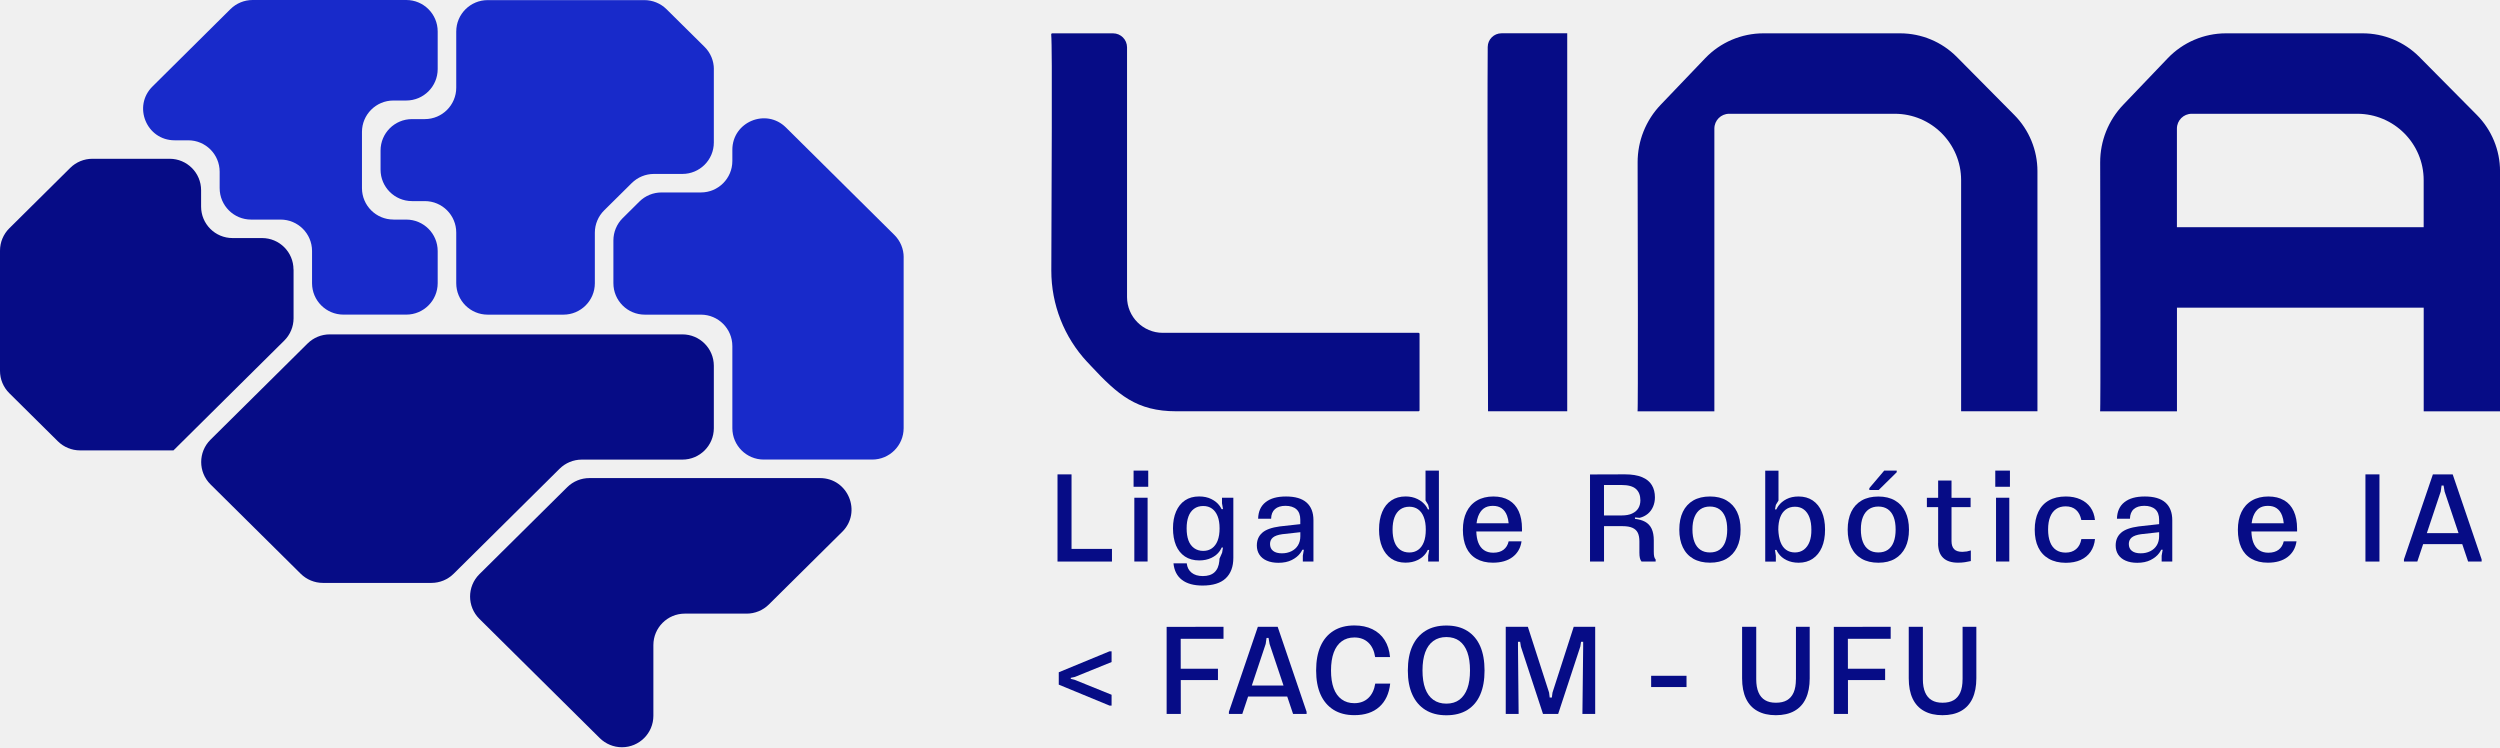
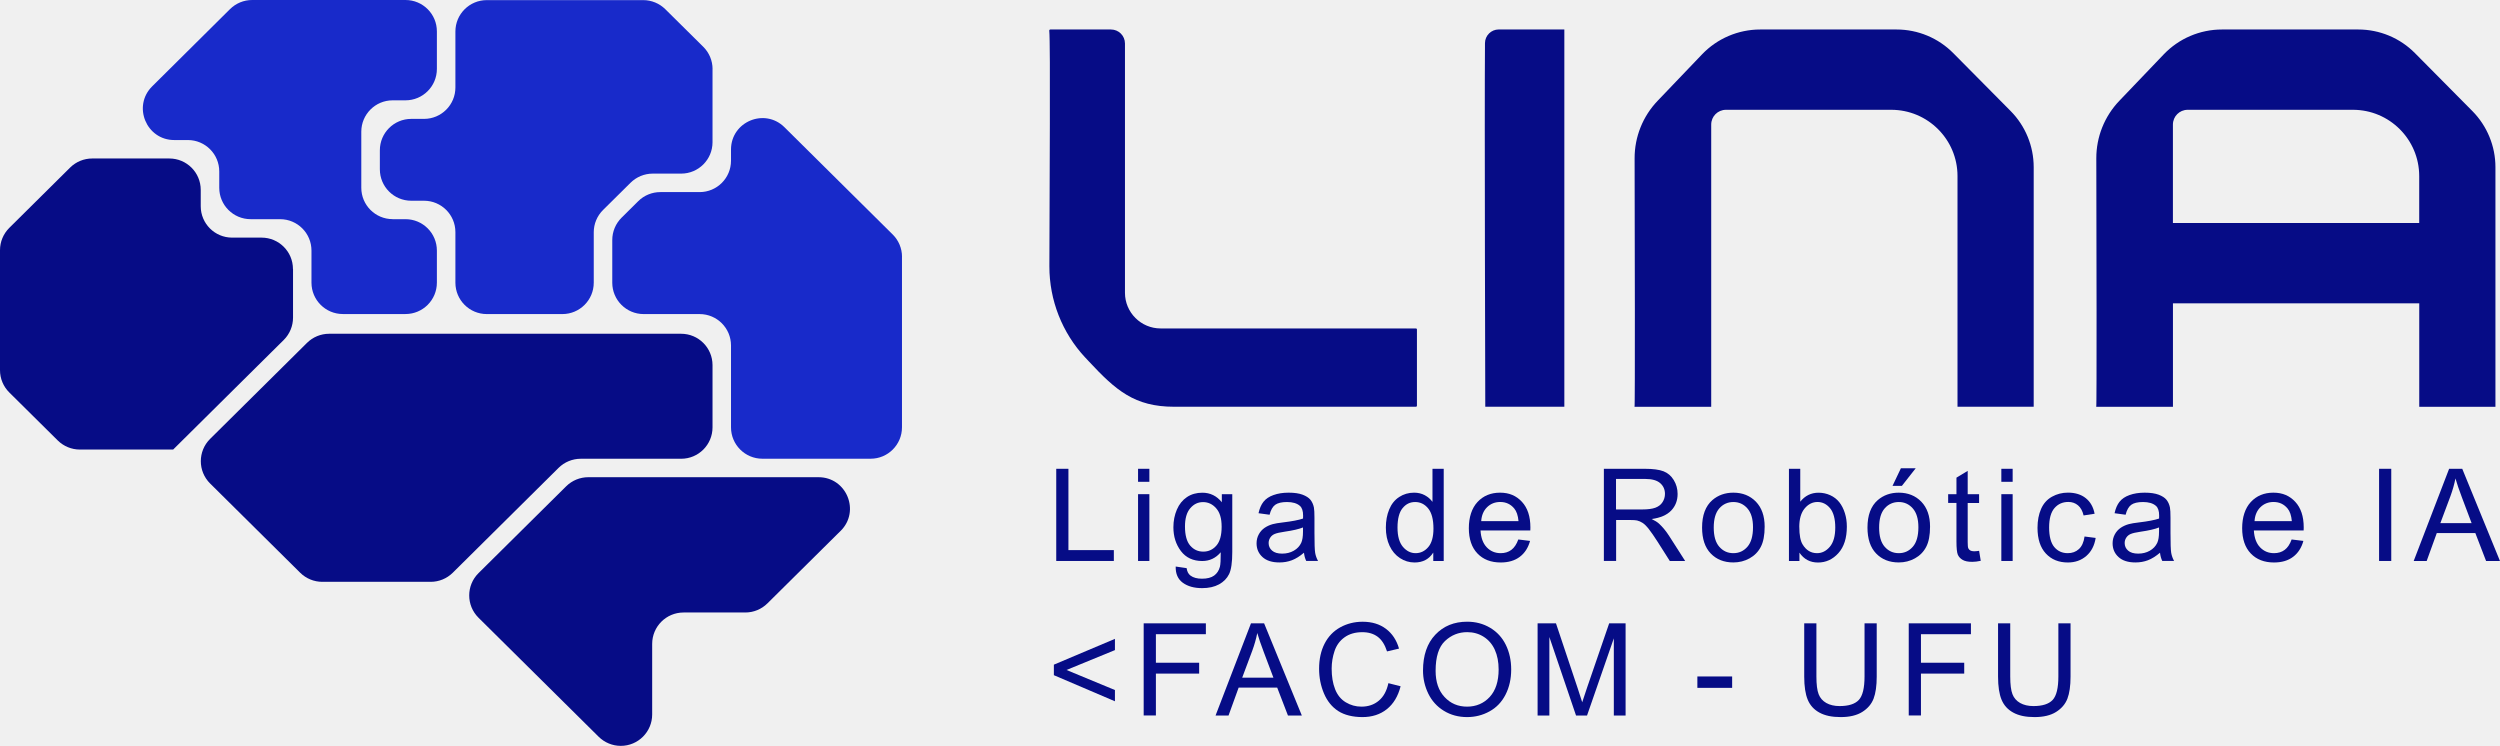
- <svg xmlns="http://www.w3.org/2000/svg" id="Camada_2" data-name="Camada 2" viewBox="0 0 661.6 197.75">
+ <svg xmlns="http://www.w3.org/2000/svg" id="Camada_2" data-name="Camada 2" viewBox="0 0 662.82 197.75">
  <defs>
    <style>
      .cls-1 {
        fill: #182aca;
      }

      .cls-2 {
-         fill: #13110f;
+         fill: #fff;
      }

      .cls-3 {
        fill: #060c86;
      }
    </style>
  </defs>
  <g id="Camada_2-2" data-name="Camada 2">
    <g>
-       <polygon class="cls-3" points="283.57 125.54 279.86 125.54 279.86 148.61 294.27 148.61 294.27 145.26 283.57 145.26 283.57 125.54" />
-       <rect class="cls-3" x="300.19" y="131.72" width="3.51" height="16.88" />
-       <rect class="cls-3" x="299.99" y="124.54" width="3.88" height="4.28" />
-       <path class="cls-3" d="M326.4,131.72h-3.01v1.47l.27,1.54h-.38c-.15-.3-.32-.59-.52-.87-.53-.74-1.27-1.33-2.19-1.79-.92-.46-2-.69-3.23-.69-1.47,0-2.72.35-3.74,1.04-1.03.69-1.81,1.67-2.36,2.94-.55,1.27-.82,2.75-.82,4.45s.27,3.27.8,4.53c.54,1.26,1.32,2.23,2.36,2.93,1.04.69,2.3,1.04,3.79,1.04,1.2,0,2.27-.22,3.21-.67.94-.45,1.67-1.04,2.19-1.79.21-.31.39-.63.54-.95h.34l-.23,1.37-.7,1.6c0,.16-.01.35-.03.57-.13,1.34-.56,2.34-1.29,3.01-.72.67-1.76,1-3.09,1-1.25,0-2.24-.3-2.98-.9-.74-.6-1.16-1.43-1.27-2.47h-3.51c.18,1.89.92,3.35,2.22,4.36,1.3,1.01,3.13,1.52,5.47,1.52,2.74,0,4.79-.64,6.13-1.91,1.35-1.27,2.02-3.08,2.02-5.42v-15.91ZM322.24,143.07c-.35.88-.84,1.55-1.49,2.02-.65.47-1.43.7-2.34.7s-1.74-.25-2.41-.74c-.67-.49-1.17-1.17-1.49-2.04-.32-.87-.48-1.93-.48-3.18s.16-2.27.48-3.14c.32-.87.81-1.55,1.47-2.04.66-.49,1.47-.74,2.42-.74s1.69.23,2.34.69c.65.46,1.14,1.13,1.49,2.01.35.88.52,1.96.52,3.23s-.17,2.35-.52,3.23Z" />
-       <path class="cls-3" d="M345.77,132.99c-1.21-1.07-3.03-1.6-5.43-1.6s-4.12.5-5.4,1.5c-1.28,1-1.94,2.46-1.99,4.38h3.44c.02-1.11.36-1.96,1.02-2.54.66-.58,1.59-.87,2.79-.87s2.21.31,2.89.92c.68.61,1.02,1.53,1.02,2.76v1.17l-5.42.6c-2.16.29-3.72.85-4.66,1.69-.95.84-1.42,1.96-1.42,3.36,0,.91.22,1.72.67,2.41.45.69,1.1,1.23,1.96,1.6.86.38,1.89.57,3.09.57,1.38,0,2.56-.25,3.53-.74.97-.49,1.73-1.1,2.27-1.84.21-.29.38-.58.53-.87h.39l-.27,1.57v1.54h2.81v-10.93c0-2.05-.61-3.61-1.82-4.68ZM344.12,141.92c0,.91-.21,1.71-.62,2.39s-.99,1.2-1.74,1.57c-.75.37-1.59.55-2.52.55-1,0-1.78-.21-2.32-.64-.55-.42-.82-1.04-.82-1.84,0-.71.26-1.28.77-1.71.51-.42,1.34-.71,2.47-.87l4.78-.53v1.07Z" />
-       <path class="cls-3" d="M377.35,146.4c.2-.28.36-.57.5-.87h.37l-.27,1.54v1.54h2.84v-24.07h-3.54v7.92l.7,1.14.27,1.2h-.34c-.15-.32-.33-.62-.54-.92-.55-.75-1.28-1.35-2.21-1.81-.93-.46-1.98-.69-3.16-.69-1.45,0-2.7.35-3.76,1.05s-1.87,1.71-2.42,3.03c-.56,1.32-.84,2.88-.84,4.68s.28,3.39.84,4.68c.56,1.29,1.35,2.3,2.39,3.01,1.04.71,2.29,1.07,3.76,1.07,1.23,0,2.3-.23,3.23-.69s1.66-1.06,2.19-1.82ZM370.53,145.48c-.67-.48-1.17-1.17-1.5-2.07-.33-.9-.5-1.99-.5-3.26s.17-2.35.5-3.24c.33-.89.84-1.58,1.5-2.07.67-.49,1.48-.74,2.44-.74.89,0,1.66.23,2.31.69.65.46,1.15,1.14,1.5,2.04.36.9.54,2.01.54,3.33s-.17,2.42-.52,3.31-.85,1.57-1.5,2.04c-.66.47-1.43.7-2.32.7-.96,0-1.77-.24-2.44-.72Z" />
-       <path class="cls-3" d="M402.63,143.26h-3.38c-.22.96-.67,1.7-1.35,2.22-.68.52-1.59.79-2.72.79-.98,0-1.81-.23-2.47-.69-.67-.46-1.18-1.14-1.52-2.04-.3-.79-.46-1.76-.5-2.89h12.09v-.74c0-1.81-.29-3.34-.87-4.61-.58-1.27-1.43-2.24-2.56-2.91-1.13-.67-2.51-1-4.16-1s-3.12.36-4.33,1.07c-1.22.71-2.14,1.73-2.77,3.04-.64,1.32-.95,2.89-.95,4.71s.3,3.39.89,4.68c.59,1.29,1.49,2.29,2.69,2.98,1.2.69,2.65,1.04,4.35,1.04,2.18,0,3.93-.51,5.25-1.52,1.31-1.01,2.09-2.39,2.34-4.13ZM391.17,136.66c.35-.92.84-1.62,1.47-2.09.64-.47,1.44-.7,2.42-.7s1.72.22,2.34.65c.62.43,1.1,1.08,1.42,1.94.22.58.36,1.26.43,2.02h-8.5c.08-.68.22-1.29.42-1.82Z" />
-       <path class="cls-3" d="M438.16,148.07c-.2-.2-.33-.47-.4-.8-.07-.33-.1-.76-.1-1.27v-2.98c0-1.25-.19-2.28-.57-3.09-.38-.81-.96-1.43-1.75-1.86-.72-.39-1.61-.64-2.66-.76v-.37l1.24.1c.82-.2,1.54-.56,2.16-1.07.61-.51,1.08-1.15,1.4-1.91.32-.76.48-1.57.48-2.44,0-1.25-.27-2.33-.82-3.24-.55-.91-1.41-1.62-2.59-2.11-1.18-.49-2.69-.74-4.51-.74l-9.26.03v23.04h3.71v-9.36h4.85c1.14,0,2.03.15,2.69.45.66.3,1.12.74,1.4,1.32.28.58.42,1.34.42,2.27v2.98c0,.56.04,1.03.13,1.42.09.39.23.7.43.92h3.74v-.53ZM431.96,135.89c-.75.35-1.69.52-2.83.52h-4.65v-8.06h4.65c1.76,0,3.03.35,3.81,1.05.78.7,1.17,1.7,1.17,2.99,0,.78-.17,1.47-.52,2.07-.35.6-.89,1.08-1.64,1.42Z" />
-       <path class="cls-3" d="M456.92,132.44c-1.2-.7-2.66-1.05-4.38-1.05s-3.22.35-4.43,1.05-2.13,1.71-2.76,3.01c-.62,1.3-.94,2.87-.94,4.7s.31,3.39.94,4.7c.62,1.3,1.54,2.31,2.76,3.01s2.69,1.05,4.43,1.05,3.18-.35,4.38-1.05,2.12-1.71,2.76-3.01c.64-1.3.95-2.87.95-4.7s-.32-3.42-.95-4.71c-.63-1.29-1.55-2.29-2.76-2.99ZM456.57,143.44c-.35.9-.86,1.59-1.54,2.06-.68.47-1.52.7-2.52.7s-1.82-.23-2.51-.7c-.69-.47-1.22-1.15-1.57-2.06-.36-.9-.54-2.01-.54-3.33s.18-2.38.54-3.28c.36-.89.88-1.58,1.57-2.06.69-.48,1.53-.72,2.51-.72s1.84.24,2.52.72c.68.48,1.19,1.17,1.54,2.07.35.9.52,2,.52,3.29s-.17,2.39-.52,3.29Z" />
-       <path class="cls-3" d="M479.72,132.44c-1.05-.7-2.3-1.05-3.74-1.05-1.23,0-2.29.23-3.19.69-.9.46-1.62,1.06-2.16,1.81-.21.3-.39.6-.54.92h-.36l.23-1.2.7-1.14v-7.92h-3.51v24.07h2.81v-1.54l-.23-1.54h.39c.14.3.3.59.5.87.52.76,1.24,1.37,2.16,1.82s1.98.69,3.21.69c1.45,0,2.7-.36,3.74-1.07,1.05-.71,1.85-1.72,2.41-3.01.56-1.29.84-2.85.84-4.68s-.28-3.37-.84-4.68c-.56-1.31-1.36-2.32-2.41-3.03ZM478.89,143.34c-.33.9-.84,1.6-1.5,2.11-.67.5-1.46.75-2.37.75s-1.73-.24-2.37-.72c-.65-.48-1.14-1.17-1.47-2.07s-.52-1.99-.57-3.26c0-1.27.17-2.35.5-3.24.33-.89.83-1.58,1.49-2.07.66-.49,1.47-.74,2.42-.74s1.73.25,2.37.75c.65.5,1.14,1.2,1.47,2.09.33.89.5,1.96.5,3.21.02,1.23-.13,2.29-.47,3.19Z" />
-       <polygon class="cls-3" points="494.7 129.18 494.7 129.68 497.17 129.68 501.95 124.97 501.95 124.54 498.64 124.54 494.7 129.18" />
-       <path class="cls-3" d="M504.24,135.44c-.63-1.29-1.55-2.29-2.76-2.99s-2.66-1.05-4.38-1.05-3.22.35-4.43,1.05-2.13,1.71-2.76,3.01c-.62,1.3-.94,2.87-.94,4.7s.31,3.39.94,4.7c.62,1.3,1.54,2.31,2.76,3.01s2.69,1.05,4.43,1.05,3.18-.35,4.38-1.05,2.12-1.71,2.76-3.01c.64-1.3.95-2.87.95-4.7s-.32-3.42-.95-4.71ZM501.14,143.44c-.35.9-.86,1.59-1.54,2.06-.68.47-1.52.7-2.52.7s-1.82-.23-2.51-.7c-.69-.47-1.22-1.15-1.57-2.06-.36-.9-.54-2.01-.54-3.33s.18-2.38.54-3.28c.36-.89.88-1.58,1.57-2.06.69-.48,1.53-.72,2.51-.72s1.84.24,2.52.72c.68.48,1.19,1.17,1.54,2.07.35.9.52,2,.52,3.29s-.17,2.39-.52,3.29Z" />
-       <path class="cls-3" d="M512.89,143.73c0,1.74.45,3.04,1.34,3.89.89.86,2.21,1.29,3.95,1.29.62,0,1.23-.04,1.81-.13s1.1-.19,1.57-.3v-2.81c-.27.09-.62.18-1.07.27-.45.04-.84.08-1.17.1-.98,0-1.71-.23-2.17-.7s-.7-1.18-.7-2.14v-8.99h5.05v-2.47h-5.05v-4.58h-3.54v4.58h-2.98v2.47h2.98v9.53Z" />
-       <rect class="cls-3" x="528.23" y="131.72" width="3.51" height="16.88" />
-       <rect class="cls-3" x="528.03" y="124.54" width="3.88" height="4.28" />
-       <path class="cls-3" d="M544.11,134.72c.69-.48,1.54-.72,2.54-.72,1.14,0,2.06.31,2.76.94.7.62,1.16,1.52,1.39,2.67h3.61c-.13-1.29-.53-2.4-1.19-3.33-.66-.92-1.55-1.64-2.67-2.14-1.13-.5-2.4-.75-3.83-.75-1.78,0-3.29.35-4.51,1.05-1.23.7-2.16,1.71-2.79,3.03-.64,1.32-.95,2.89-.95,4.71s.31,3.39.94,4.68c.62,1.29,1.55,2.3,2.79,3.01,1.24.71,2.74,1.07,4.5,1.07,1.49,0,2.8-.25,3.91-.75,1.11-.5,1.99-1.23,2.64-2.17.65-.95,1.04-2.07,1.17-3.36h-3.61c-.2,1.16-.66,2.05-1.39,2.66-.72.61-1.64.92-2.76.92-1,0-1.85-.23-2.54-.7-.69-.47-1.22-1.15-1.57-2.06-.36-.9-.54-2.02-.54-3.36s.18-2.42.54-3.33c.36-.9.88-1.59,1.57-2.07Z" />
-       <path class="cls-3" d="M573.05,132.99c-1.21-1.07-3.03-1.6-5.43-1.6s-4.12.5-5.4,1.5c-1.28,1-1.94,2.46-1.99,4.38h3.44c.02-1.11.36-1.96,1.02-2.54.66-.58,1.59-.87,2.79-.87s2.21.31,2.89.92c.68.61,1.02,1.53,1.02,2.76v1.17l-5.42.6c-2.16.29-3.72.85-4.66,1.69-.95.84-1.42,1.96-1.42,3.36,0,.91.22,1.72.67,2.41.45.69,1.1,1.23,1.96,1.6.86.38,1.89.57,3.09.57,1.38,0,2.56-.25,3.53-.74.97-.49,1.73-1.1,2.27-1.84.21-.29.38-.58.53-.87h.39l-.27,1.57v1.54h2.81v-10.93c0-2.05-.61-3.61-1.82-4.68ZM571.39,141.92c0,.91-.21,1.71-.62,2.39s-.99,1.2-1.74,1.57c-.75.37-1.59.55-2.52.55-1,0-1.78-.21-2.32-.64-.55-.42-.82-1.04-.82-1.84,0-.71.26-1.28.77-1.71.51-.42,1.34-.71,2.47-.87l4.78-.53v1.07Z" />
-       <path class="cls-3" d="M604.44,132.39c-1.13-.67-2.51-1-4.16-1s-3.12.36-4.33,1.07c-1.22.71-2.14,1.73-2.77,3.04-.64,1.32-.95,2.89-.95,4.71s.3,3.39.89,4.68c.59,1.29,1.49,2.29,2.69,2.98,1.2.69,2.65,1.04,4.35,1.04,2.18,0,3.93-.51,5.25-1.52,1.31-1.01,2.09-2.39,2.34-4.13h-3.38c-.22.96-.67,1.7-1.35,2.22-.68.52-1.59.79-2.72.79-.98,0-1.81-.23-2.47-.69-.67-.46-1.18-1.14-1.52-2.04-.3-.79-.46-1.76-.5-2.89h12.09v-.74c0-1.81-.29-3.34-.87-4.61-.58-1.27-1.43-2.24-2.56-2.91ZM595.87,138.48c.08-.68.22-1.29.42-1.82.35-.92.84-1.62,1.47-2.09.64-.47,1.44-.7,2.42-.7s1.72.22,2.34.65c.62.43,1.1,1.08,1.42,1.94.22.58.36,1.26.43,2.02h-8.5Z" />
-       <rect class="cls-3" x="625.99" y="125.54" width="3.71" height="23.07" />
-       <path class="cls-3" d="M643.84,125.54l-7.66,22.5v.57h3.54l1.54-4.61h10.35l1.55,4.61h3.58v-.57l-7.66-22.5h-5.25ZM642.24,141.09l3.67-11,.23-1.6h.53l.27,1.6,3.69,11h-8.4Z" />
-       <polygon class="cls-3" points="280.19 177.91 280.19 181.18 293.63 186.73 294.17 186.73 294.17 183.86 284.41 179.91 283.37 179.65 283.37 179.38 284.47 179.14 294.17 175.2 294.17 172.36 293.63 172.36 280.19 177.91" />
-       <polygon class="cls-3" points="308.74 188.94 312.49 188.94 312.48 179.98 322.32 179.98 322.32 176.97 312.47 176.97 312.46 169.05 323.79 169.05 323.79 165.87 308.74 165.9 308.74 188.94" />
-       <path class="cls-3" d="M332.88,165.87l-7.66,22.5v.57h3.54l1.54-4.61h10.35l1.55,4.61h3.58v-.57l-7.66-22.5h-5.25ZM331.28,181.42l3.67-11,.23-1.6h.53l.27,1.6,3.69,11h-8.4Z" />
-       <path class="cls-3" d="M362.1,184.74c-.96.9-2.2,1.35-3.71,1.35-1.29,0-2.41-.34-3.34-1.02-.94-.68-1.64-1.66-2.11-2.94s-.7-2.85-.7-4.7.24-3.45.72-4.75c.48-1.29,1.18-2.28,2.11-2.96.92-.68,2.04-1.02,3.36-1.02,1.49,0,2.72.45,3.68,1.35.96.9,1.56,2.18,1.81,3.83h3.94c-.16-1.76-.64-3.26-1.44-4.51-.8-1.25-1.88-2.2-3.24-2.86-1.36-.66-2.94-.99-4.75-.99-2.16,0-4,.47-5.52,1.42-1.52.95-2.66,2.3-3.44,4.06-.78,1.76-1.17,3.9-1.17,6.42s.39,4.62,1.17,6.37c.78,1.75,1.93,3.1,3.44,4.05s3.35,1.42,5.52,1.42c2.76,0,4.96-.73,6.59-2.19,1.63-1.46,2.59-3.52,2.88-6.17h-3.95c-.27,1.65-.88,2.93-1.84,3.83Z" />
-       <path class="cls-3" d="M388.3,166.96c-1.5-.95-3.35-1.42-5.53-1.42s-4.03.47-5.55,1.42c-1.52.95-2.67,2.3-3.46,4.05-.79,1.75-1.19,3.9-1.19,6.44s.4,4.62,1.19,6.37c.79,1.75,1.94,3.1,3.46,4.05,1.52.95,3.37,1.42,5.55,1.42s4.06-.47,5.57-1.42,2.64-2.3,3.39-4.05c.76-1.75,1.14-3.87,1.14-6.37s-.38-4.69-1.15-6.44c-.77-1.75-1.91-3.1-3.41-4.05ZM388.32,182.19c-.47,1.29-1.17,2.28-2.09,2.98-.93.69-2.08,1.04-3.46,1.04s-2.51-.34-3.46-1.02c-.95-.68-1.66-1.67-2.14-2.96-.48-1.29-.72-2.9-.72-4.81s.24-3.49.72-4.8c.48-1.3,1.19-2.3,2.14-2.99.95-.69,2.1-1.04,3.46-1.04s2.54.35,3.46,1.04c.92.69,1.62,1.69,2.09,2.99.47,1.3.7,2.9.7,4.8s-.23,3.49-.7,4.78Z" />
-       <polygon class="cls-3" points="410.85 183.29 410.68 184.59 410.11 184.59 409.95 183.29 404.33 165.87 398.48 165.87 398.48 188.94 401.89 188.94 401.72 171.22 401.72 169.85 402.29 169.85 402.49 171.12 408.34 188.94 412.35 188.94 418.21 171.12 418.41 169.85 418.97 169.85 418.97 171.22 418.77 188.94 422.15 188.94 422.15 165.87 416.47 165.87 410.85 183.29" />
-       <rect class="cls-3" x="436.96" y="178.84" width="9.36" height="2.98" />
-       <path class="cls-3" d="M475.27,179.78c0,1.4-.2,2.56-.6,3.48-.4.91-.99,1.59-1.76,2.04-.77.45-1.74.67-2.93.67s-2.09-.22-2.86-.67c-.77-.45-1.35-1.13-1.75-2.06-.4-.92-.6-2.08-.6-3.46v-13.91h-3.74v13.64c0,2.12.34,3.9,1.02,5.35.68,1.45,1.69,2.55,3.03,3.29,1.34.75,2.96,1.12,4.88,1.12s3.58-.37,4.91-1.12c1.34-.75,2.35-1.85,3.03-3.31.68-1.46,1.02-3.24,1.02-5.33v-13.64h-3.64v13.91Z" />
-       <polygon class="cls-3" points="485.3 188.94 489.05 188.94 489.04 179.98 498.88 179.98 498.88 176.97 489.03 176.97 489.02 169.05 500.35 169.05 500.35 165.87 485.3 165.9 485.3 188.94" />
-       <path class="cls-3" d="M519.37,179.78c0,1.4-.2,2.56-.6,3.48-.4.91-.99,1.59-1.76,2.04-.77.45-1.74.67-2.93.67s-2.09-.22-2.86-.67c-.77-.45-1.35-1.13-1.75-2.06-.4-.92-.6-2.08-.6-3.46v-13.91h-3.74v13.64c0,2.12.34,3.9,1.02,5.35.68,1.45,1.69,2.55,3.03,3.29,1.34.75,2.96,1.12,4.88,1.12s3.58-.37,4.91-1.12c1.34-.75,2.35-1.85,3.03-3.31.68-1.46,1.02-3.24,1.02-5.33v-13.64h-3.64v13.91Z" />
-       <path class="cls-3" d="M287.72,95.78l.97,1.04c7.15,7.67,12.12,12.02,22.6,12.02h64.1c.15,0,.28-.12.28-.28v-20.2c0-.15-.12-.28-.28-.28h-67.67c-5.22,0-9.46-4.24-9.46-9.46V12.53c0-2.05-1.66-3.71-3.71-3.71h-16.08c-.16,0-.29.14-.28.3.35,3.71.06,41.15.03,62.49-.01,8.97,3.38,17.62,9.5,24.18Z" />
-       <path class="cls-3" d="M414.75,108.84V8.81h-17.39c-2,0-3.63,1.61-3.65,3.61-.15,17.92.08,96.42.08,96.42h20.96Z" />
-       <path class="cls-3" d="M453.69,108.84V34.02c0-2.16,1.75-3.91,3.91-3.91h43.82c9.7,0,17.57,7.87,17.57,17.57v61.16h20.2v-63.53c0-5.57-2.2-10.92-6.12-14.88l-15.21-15.35c-3.97-4.01-9.38-6.26-15.02-6.26h-36.15c-5.83,0-11.41,2.38-15.44,6.6l-11.76,12.3c-3.94,4.11-6.13,9.59-6.11,15.28.05,19.83.14,66.02-.02,65.85h20.34Z" />
-       <path class="cls-3" d="M655.48,30.43l-15.21-15.35c-3.97-4.01-9.38-6.26-15.02-6.26h-36.15c-5.83,0-11.41,2.38-15.44,6.6l-11.76,12.3c-3.94,4.11-6.13,9.59-6.11,15.28.05,19.83.14,66.02-.02,65.85h20.34v-27.42h65.3v27.42h20.2v-63.53c0-5.57-2.2-10.92-6.12-14.88ZM641.4,60.13h-65.3v-26.11c0-2.16,1.75-3.91,3.91-3.91h43.82c9.7,0,17.57,7.87,17.57,17.57v12.45Z" />
+       <path class="cls-3" d="M287.72,94.78l.97,1.04c7.15,7.67,12.12,12.02,22.6,12.02h64.1c.15,0,.28-.12.28-.28v-20.2c0-.15-.12-.28-.28-.28h-67.67c-5.22,0-9.46-4.24-9.46-9.46V11.53c0-2.05-1.66-3.71-3.71-3.71h-16.08c-.16,0-.29.14-.28.3.35,3.71.06,41.15.03,62.49-.01,8.97,3.38,17.62,9.5,24.18Z" />
+       <path class="cls-3" d="M414.75,107.84V7.81h-17.39c-2,0-3.63,1.61-3.65,3.61-.15,17.92.08,96.42.08,96.42h20.96Z" />
+       <path class="cls-3" d="M453.69,107.84V33.02c0-2.16,1.75-3.91,3.91-3.91h43.82c9.7,0,17.57,7.87,17.57,17.57v61.16h20.2v-63.53c0-5.57-2.2-10.92-6.12-14.88l-15.21-15.35c-3.97-4.01-9.38-6.26-15.02-6.26h-36.15c-5.83,0-11.41,2.38-15.44,6.6l-11.76,12.3c-3.94,4.11-6.13,9.59-6.11,15.28.05,19.83.14,66.02-.02,65.85h20.34Z" />
+       <path class="cls-3" d="M655.48,29.43l-15.21-15.35c-3.97-4.01-9.38-6.26-15.02-6.26h-36.15c-5.83,0-11.41,2.38-15.44,6.6l-11.76,12.3c-3.94,4.11-6.13,9.59-6.11,15.28.05,19.83.14,66.02-.02,65.85h20.34v-27.42h65.3v27.42h20.2v-63.53c0-5.57-2.2-10.92-6.12-14.88ZM641.4,59.13h-65.3v-26.11c0-2.16,1.75-3.91,3.91-3.91h43.82c9.7,0,17.57,7.87,17.57,17.57v12.45Z" />
    </g>
    <g>
      <path class="cls-1" d="M104.11,58.11h3.4c4.6,0,8.32,3.73,8.32,8.32v8.51c0,4.6-3.73,8.32-8.32,8.32h-16.61c-4.6,0-8.32-3.73-8.32-8.32v-8.51c0-4.6-3.73-8.32-8.32-8.32h-7.81c-4.6,0-8.32-3.73-8.32-8.32v-4.34c0-4.6-3.73-8.32-8.32-8.32h-3.6c-7.43,0-11.14-9.01-5.86-14.24L60.99,2.41c1.56-1.54,3.66-2.41,5.86-2.41h40.66c4.6,0,8.32,3.73,8.32,8.32v9.96c0,4.6-3.73,8.32-8.32,8.32h-3.4c-4.6,0-8.32,3.73-8.32,8.32v14.86c0,4.6,3.73,8.32,8.32,8.32Z" />
      <path class="cls-1" d="M239.14,68.06v45.24c0,4.6-3.73,8.32-8.32,8.32h-28.69c-4.6,0-8.32-3.73-8.32-8.32v-21.71c0-4.6-3.73-8.32-8.32-8.32h-14.84c-4.6,0-8.32-3.73-8.32-8.32v-11.32c0-2.22.89-4.35,2.46-5.91l4.42-4.38c1.56-1.55,3.67-2.41,5.86-2.41h10.42c4.6,0,8.32-3.73,8.32-8.32v-2.96c0-7.4,8.93-11.12,14.18-5.91l28.69,28.43c1.58,1.56,2.47,3.69,2.47,5.91Z" />
      <path class="cls-3" d="M222.86,140.76l-19.4,19.22c-1.56,1.54-3.66,2.41-5.86,2.41h-16.37c-4.6,0-8.32,3.73-8.32,8.32v18.72c0,4.6-3.73,8.32-8.32,8.32h0c-2.19,0-4.3-.87-5.86-2.41l-31.86-31.56c-3.29-3.26-3.29-8.57,0-11.83l23.24-23.02c1.56-1.54,3.66-2.41,5.86-2.41h61.04c7.44,0,11.14,9.01,5.86,14.24Z" />
      <g>
        <path class="cls-3" d="M77.69,71.32v12.9c0,2.22-.89,4.35-2.46,5.91l-28.97,28.71-.35.35h-24.74c-2.19,0-4.3-.87-5.86-2.41l-12.84-12.72c-1.58-1.56-2.47-3.69-2.47-5.91v-31.82c0-2.22.89-4.35,2.46-5.91l16.13-15.99c1.56-1.55,3.67-2.41,5.86-2.41h20.45c4.6,0,8.32,3.73,8.32,8.32v4.34c0,4.6,3.73,8.32,8.32,8.32h7.81c4.6,0,8.32,3.73,8.32,8.32Z" />
        <g>
          <path class="cls-3" d="M188.91,96.82v16.49c0,4.6-3.73,8.32-8.32,8.32h-26.63c-2.19,0-4.3.87-5.86,2.41l-28.06,27.81c-1.56,1.54-3.66,2.41-5.86,2.41h-28.73c-2.19,0-4.3-.87-5.86-2.41l-23.88-23.66c-3.29-3.26-3.29-8.57,0-11.83l25.69-25.46c1.56-1.54,3.66-2.41,5.86-2.41h93.33c4.6,0,8.32,3.73,8.32,8.32Z" />
          <line class="cls-2" x1="53.23" y1="118.82" x2="52.85" y2="119.19" />
          <path class="cls-1" d="M188.91,18.29v19.42c0,4.6-3.73,8.32-8.32,8.32h-7.54c-2.19,0-4.3.87-5.86,2.41l-7.3,7.23c-1.58,1.56-2.47,3.69-2.47,5.91v13.37c0,4.6-3.73,8.32-8.32,8.32h-20.04c-4.6,0-8.32-3.73-8.32-8.32v-13.41c0-4.6-3.73-8.32-8.32-8.32h-3.39c-4.6,0-8.32-3.73-8.32-8.32v-5.06c0-4.6,3.73-8.32,8.32-8.32h3.39c4.6,0,8.32-3.73,8.32-8.32v-14.85c0-4.6,3.73-8.32,8.32-8.32h41.47c2.19,0,4.3.87,5.86,2.41l10.06,9.96c1.58,1.56,2.47,3.69,2.47,5.91Z" />
        </g>
      </g>
    </g>
+     <g>
+       <path class="cls-3" d="M280.04,148.73v-24.44h3.23v21.56h12.04v2.88h-15.27Z" />
+       <path class="cls-3" d="M301.73,127.74v-3.45h3v3.45h-3ZM301.73,148.73v-17.71h3v17.71h-3Z" />
+       <path class="cls-3" d="M311.69,150.2l2.92.43c.12.9.46,1.56,1.02,1.97.74.56,1.76.83,3.05.83,1.39,0,2.46-.28,3.22-.83.76-.56,1.27-1.33,1.53-2.33.16-.61.23-1.89.22-3.85-1.31,1.55-2.95,2.32-4.9,2.32-2.43,0-4.32-.88-5.65-2.63-1.33-1.76-2-3.86-2-6.32,0-1.69.31-3.25.92-4.68.61-1.43,1.5-2.53,2.66-3.31,1.16-.78,2.53-1.17,4.09-1.17,2.09,0,3.81.84,5.17,2.53v-2.13h2.77v15.31c0,2.76-.28,4.71-.84,5.86-.56,1.15-1.45,2.06-2.67,2.73s-2.72,1-4.49,1c-2.11,0-3.82-.48-5.12-1.43-1.3-.95-1.93-2.38-1.88-4.29ZM314.17,139.56c0,2.32.46,4.02,1.38,5.09.92,1.07,2.08,1.6,3.47,1.6s2.53-.53,3.47-1.59c.93-1.06,1.4-2.73,1.4-4.99s-.48-3.8-1.44-4.9c-.96-1.1-2.12-1.65-3.48-1.65s-2.47.54-3.4,1.63-1.4,2.69-1.4,4.83Z" />
+       <path class="cls-3" d="M345.72,146.54c-1.11.94-2.18,1.61-3.21,2-1.03.39-2.13.58-3.31.58-1.95,0-3.44-.48-4.48-1.43-1.04-.95-1.57-2.16-1.57-3.64,0-.87.2-1.66.59-2.38.39-.72.91-1.29,1.55-1.73.64-.43,1.36-.76,2.16-.98.59-.16,1.48-.31,2.67-.45,2.42-.29,4.21-.63,5.35-1.03.01-.41.02-.67.02-.78,0-1.22-.28-2.08-.85-2.58-.77-.68-1.91-1.02-3.42-1.02-1.41,0-2.45.25-3.13.74-.67.49-1.17,1.37-1.49,2.63l-2.93-.4c.27-1.26.71-2.27,1.32-3.04.61-.77,1.49-1.37,2.65-1.78,1.16-.42,2.5-.63,4.02-.63s2.74.18,3.68.53c.94.36,1.64.8,2.08,1.34.44.54.76,1.22.93,2.04.1.51.15,1.43.15,2.77v4c0,2.79.06,4.55.19,5.29.13.74.38,1.45.76,2.13h-3.13c-.31-.62-.51-1.35-.6-2.18ZM345.47,139.84c-1.09.44-2.72.82-4.9,1.13-1.23.18-2.11.38-2.62.6-.51.22-.91.55-1.18.98-.28.43-.42.9-.42,1.43,0,.8.3,1.47.91,2s1.49.8,2.66.8,2.18-.25,3.08-.76c.9-.51,1.56-1.2,1.98-2.08.32-.68.48-1.68.48-3v-1.1Z" />
+       <path class="cls-3" d="M380,148.73v-2.23c-1.12,1.76-2.77,2.63-4.95,2.63-1.41,0-2.71-.39-3.89-1.17-1.18-.78-2.1-1.86-2.75-3.26-.65-1.39-.98-3-.98-4.81s.29-3.37.88-4.81c.59-1.44,1.47-2.54,2.65-3.31,1.18-.77,2.5-1.15,3.95-1.15,1.07,0,2.02.23,2.85.68.83.45,1.51,1.04,2.03,1.76v-8.77h2.98v24.44h-2.78ZM370.52,139.89c0,2.27.48,3.96,1.43,5.09.96,1.12,2.08,1.68,3.38,1.68s2.43-.54,3.34-1.61c.92-1.07,1.38-2.71,1.38-4.91,0-2.42-.47-4.2-1.4-5.34s-2.08-1.7-3.45-1.7-2.45.54-3.34,1.63c-.89,1.09-1.34,2.81-1.34,5.15Z" />
+       <path class="cls-3" d="M402.56,143.03l3.1.38c-.49,1.81-1.4,3.22-2.72,4.22-1.32,1-3.01,1.5-5.07,1.5-2.59,0-4.64-.8-6.16-2.39-1.52-1.59-2.28-3.83-2.28-6.71s.77-5.29,2.3-6.94c1.53-1.64,3.52-2.47,5.97-2.47s4.3.81,5.8,2.42c1.5,1.61,2.25,3.88,2.25,6.8,0,.18,0,.44-.02.8h-13.2c.11,1.95.66,3.43,1.65,4.47.99,1.03,2.22,1.55,3.7,1.55,1.1,0,2.04-.29,2.82-.87.78-.58,1.39-1.5,1.85-2.77ZM392.71,138.17h9.89c-.13-1.49-.51-2.61-1.13-3.35-.96-1.16-2.2-1.73-3.72-1.73-1.38,0-2.54.46-3.48,1.38-.94.92-1.46,2.16-1.56,3.7Z" />
+       <path class="cls-3" d="M425.23,148.73v-24.44h10.84c2.18,0,3.83.22,4.97.66,1.13.44,2.04,1.21,2.72,2.33.68,1.11,1.02,2.34,1.02,3.68,0,1.73-.56,3.2-1.68,4.38-1.12,1.19-2.86,1.95-5.2,2.27.86.41,1.51.82,1.95,1.22.94.87,1.84,1.95,2.68,3.25l4.25,6.65h-4.07l-3.23-5.09c-.94-1.47-1.72-2.59-2.33-3.37-.61-.78-1.16-1.32-1.64-1.63-.48-.31-.98-.53-1.48-.65-.37-.08-.97-.12-1.8-.12h-3.75v10.85h-3.23ZM428.46,135.07h6.95c1.48,0,2.63-.15,3.47-.46.83-.31,1.47-.79,1.9-1.47.43-.67.65-1.4.65-2.19,0-1.16-.42-2.11-1.26-2.85-.84-.74-2.16-1.12-3.98-1.12h-7.74v8.09Z" />
+       <path class="cls-3" d="M451.27,139.88c0-3.28.91-5.71,2.73-7.29,1.52-1.31,3.38-1.97,5.57-1.97,2.43,0,4.42.8,5.97,2.39,1.54,1.6,2.32,3.8,2.32,6.61,0,2.28-.34,4.07-1.03,5.38-.68,1.31-1.68,2.32-2.98,3.04-1.31.72-2.73,1.08-4.28,1.08-2.48,0-4.48-.79-6.01-2.38-1.53-1.59-2.29-3.88-2.29-6.87ZM454.36,139.88c0,2.27.49,3.97,1.48,5.09.99,1.13,2.23,1.69,3.73,1.69s2.73-.57,3.72-1.7c.99-1.13,1.48-2.86,1.48-5.19,0-2.19-.5-3.85-1.49-4.98-.99-1.13-2.23-1.69-3.71-1.69s-2.75.56-3.73,1.68c-.99,1.12-1.48,2.82-1.48,5.09Z" />
+       <path class="cls-3" d="M477.08,148.73h-2.78v-24.44h3v8.72c1.27-1.59,2.88-2.38,4.85-2.38,1.09,0,2.12.22,3.09.66.97.44,1.77,1.06,2.4,1.85.63.79,1.12,1.75,1.48,2.88.36,1.12.53,2.32.53,3.6,0,3.03-.75,5.38-2.25,7.04-1.5,1.66-3.3,2.48-5.4,2.48s-3.73-.87-4.92-2.62v2.22ZM477.05,139.74c0,2.12.29,3.66.87,4.6.94,1.55,2.22,2.32,3.83,2.32,1.31,0,2.44-.57,3.4-1.71.96-1.14,1.43-2.84,1.43-5.09s-.46-4.02-1.38-5.12c-.92-1.1-2.03-1.65-3.33-1.65s-2.45.57-3.4,1.71c-.96,1.14-1.43,2.79-1.43,4.94Z" />
+       <path class="cls-3" d="M495.12,139.88c0-3.28.91-5.71,2.73-7.29,1.52-1.31,3.38-1.97,5.57-1.97,2.43,0,4.42.8,5.97,2.39,1.54,1.6,2.32,3.8,2.32,6.61,0,2.28-.34,4.07-1.03,5.38-.68,1.31-1.68,2.32-2.98,3.04-1.31.72-2.73,1.08-4.28,1.08-2.48,0-4.48-.79-6.01-2.38-1.53-1.59-2.29-3.88-2.29-6.87ZM498.21,139.88c0,2.27.49,3.97,1.48,5.09.99,1.13,2.23,1.69,3.73,1.69s2.73-.57,3.72-1.7c.99-1.13,1.48-2.86,1.48-5.19,0-2.19-.5-3.85-1.49-4.98-.99-1.13-2.23-1.69-3.71-1.69s-2.75.56-3.73,1.68c-.99,1.12-1.48,2.82-1.48,5.09ZM501.76,128.82l2.22-4.67h3.93l-3.67,4.67h-2.48Z" />
+       <path class="cls-3" d="M524.72,146.04l.43,2.65c-.84.18-1.6.27-2.27.27-1.09,0-1.93-.17-2.53-.52s-1.02-.8-1.27-1.36c-.24-.56-.37-1.74-.37-3.54v-10.19h-2.2v-2.33h2.2v-4.38l2.98-1.8v6.19h3.02v2.33h-3.02v10.35c0,.86.05,1.41.16,1.65.11.24.28.44.52.58.24.14.58.22,1.03.22.33,0,.77-.04,1.32-.12Z" />
+       <path class="cls-3" d="M530.61,127.74v-3.45h3v3.45h-3ZM530.61,148.73v-17.71h3v17.71h-3Z" />
+       <path class="cls-3" d="M552.67,142.24l2.95.38c-.32,2.03-1.15,3.63-2.48,4.78-1.33,1.15-2.96,1.73-4.89,1.73-2.42,0-4.37-.79-5.84-2.38-1.47-1.58-2.21-3.85-2.21-6.81,0-1.91.32-3.58.95-5.02.63-1.43,1.6-2.51,2.89-3.23,1.29-.72,2.7-1.08,4.23-1.08,1.92,0,3.5.49,4.72,1.46,1.22.97,2.01,2.35,2.35,4.14l-2.92.45c-.28-1.19-.77-2.08-1.48-2.68-.71-.6-1.56-.9-2.56-.9-1.51,0-2.74.54-3.68,1.63-.94,1.08-1.42,2.8-1.42,5.14s.46,4.11,1.37,5.19c.91,1.08,2.1,1.62,3.57,1.62,1.18,0,2.16-.36,2.95-1.08.79-.72,1.29-1.83,1.5-3.33Z" />
+       <path class="cls-3" d="M572.68,146.54c-1.11.94-2.18,1.61-3.21,2-1.03.39-2.13.58-3.31.58-1.95,0-3.44-.48-4.48-1.43-1.04-.95-1.57-2.16-1.57-3.64,0-.87.2-1.66.59-2.38.39-.72.91-1.29,1.55-1.73.64-.43,1.36-.76,2.16-.98.59-.16,1.48-.31,2.67-.45,2.42-.29,4.21-.63,5.35-1.03.01-.41.02-.67.02-.78,0-1.22-.28-2.08-.85-2.58-.77-.68-1.91-1.02-3.42-1.02-1.41,0-2.45.25-3.13.74-.67.49-1.17,1.37-1.49,2.63l-2.93-.4c.27-1.26.71-2.27,1.32-3.04.61-.77,1.49-1.37,2.65-1.78,1.16-.42,2.5-.63,4.02-.63s2.74.18,3.68.53c.94.36,1.64.8,2.08,1.34.44.54.76,1.22.93,2.04.1.51.15,1.43.15,2.77v4c0,2.79.06,4.55.19,5.29.13.74.38,1.45.76,2.13h-3.13c-.31-.62-.51-1.35-.6-2.18ZM572.43,139.84c-1.09.44-2.72.82-4.9,1.13-1.23.18-2.11.38-2.62.6-.51.22-.91.55-1.18.98-.28.43-.42.9-.42,1.43,0,.8.3,1.47.91,2s1.49.8,2.66.8,2.18-.25,3.08-.76c.9-.51,1.56-1.2,1.98-2.08.32-.68.48-1.68.48-3v-1.1Z" />
+       <path class="cls-3" d="M607.59,143.03l3.1.38c-.49,1.81-1.4,3.22-2.72,4.22-1.32,1-3.01,1.5-5.07,1.5-2.59,0-4.64-.8-6.16-2.39-1.52-1.59-2.28-3.83-2.28-6.71s.77-5.29,2.3-6.94c1.53-1.64,3.52-2.47,5.97-2.47s4.3.81,5.8,2.42c1.5,1.61,2.25,3.88,2.25,6.8,0,.18,0,.44-.02.8h-13.2c.11,1.95.66,3.43,1.65,4.47.99,1.03,2.22,1.55,3.7,1.55,1.1,0,2.04-.29,2.82-.87.78-.58,1.39-1.5,1.85-2.77ZM597.74,138.17h9.89c-.13-1.49-.51-2.61-1.13-3.35-.96-1.16-2.2-1.73-3.72-1.73-1.38,0-2.54.46-3.48,1.38-.94.92-1.46,2.16-1.56,3.7Z" />
+       <path class="cls-3" d="M630.76,148.73v-24.44h3.23v24.44h-3.23Z" />
+       <path class="cls-3" d="M639.94,148.73l9.39-24.44h3.48l10,24.44h-3.68l-2.85-7.4h-10.22l-2.68,7.4h-3.43ZM647,138.69h8.29l-2.55-6.77c-.78-2.06-1.36-3.75-1.73-5.07-.31,1.57-.75,3.12-1.32,4.67l-2.68,7.17Z" />
+       <path class="cls-3" d="M279.41,179.02v-2.8l16.19-6.84v2.98l-12.84,5.27,12.84,5.32v2.98l-16.19-6.92Z" />
+       <path class="cls-3" d="M303.22,189.7v-24.44h16.49v2.88h-13.25v7.57h11.47v2.88h-11.47v11.1h-3.23Z" />
+       <path class="cls-3" d="M322.28,189.7l9.39-24.44h3.48l10,24.44h-3.68l-2.85-7.4h-10.22l-2.68,7.4h-3.43ZM329.33,179.67h8.29l-2.55-6.77c-.78-2.06-1.36-3.75-1.73-5.07-.31,1.57-.75,3.12-1.32,4.67l-2.68,7.17Z" />
+       <path class="cls-3" d="M368.11,181.13l3.23.82c-.68,2.66-1.9,4.68-3.66,6.08-1.76,1.4-3.92,2.09-6.46,2.09s-4.78-.54-6.43-1.61c-1.65-1.07-2.91-2.63-3.77-4.66-.86-2.03-1.29-4.22-1.29-6.55,0-2.55.49-4.77,1.46-6.66.97-1.89,2.36-3.33,4.15-4.32,1.79-.98,3.77-1.48,5.93-1.48,2.45,0,4.5.62,6.17,1.87,1.67,1.25,2.83,3,3.48,5.25l-3.18.75c-.57-1.78-1.39-3.07-2.47-3.88-1.08-.81-2.43-1.22-4.07-1.22-1.88,0-3.45.45-4.71,1.35-1.26.9-2.15,2.11-2.66,3.63-.51,1.52-.77,3.08-.77,4.69,0,2.08.3,3.89.91,5.44.61,1.55,1.55,2.71,2.83,3.48,1.28.77,2.66,1.15,4.15,1.15,1.81,0,3.35-.52,4.6-1.57,1.26-1.04,2.11-2.6,2.55-4.65Z" />
+       <path class="cls-3" d="M377.28,177.8c0-4.06,1.09-7.23,3.27-9.53,2.18-2.3,4.99-3.44,8.44-3.44,2.26,0,4.29.54,6.1,1.62,1.81,1.08,3.19,2.58,4.14,4.51.95,1.93,1.43,4.12,1.43,6.56s-.5,4.7-1.5,6.65c-1,1.96-2.42,3.44-4.25,4.44-1.83,1.01-3.81,1.51-5.94,1.51-2.3,0-4.36-.56-6.17-1.67-1.81-1.11-3.18-2.63-4.12-4.55-.93-1.92-1.4-3.96-1.4-6.1ZM380.62,177.85c0,2.95.79,5.27,2.38,6.96,1.58,1.7,3.57,2.54,5.96,2.54s4.44-.86,6.01-2.57c1.57-1.71,2.36-4.14,2.36-7.29,0-1.99-.34-3.73-1.01-5.21-.67-1.48-1.66-2.63-2.95-3.45-1.29-.82-2.75-1.23-4.36-1.23-2.29,0-4.26.79-5.91,2.36-1.65,1.57-2.48,4.2-2.48,7.88Z" />
+       <path class="cls-3" d="M407.66,189.7v-24.44h4.87l5.79,17.31c.53,1.61.92,2.82,1.17,3.62.28-.89.71-2.2,1.3-3.92l5.85-17.01h4.35v24.44h-3.12v-20.46l-7.1,20.46h-2.92l-7.07-20.81v20.81h-3.12Z" />
+       <path class="cls-3" d="M450.02,182.37v-3.02h9.22v3.02h-9.22Z" />
+       <path class="cls-3" d="M494.34,165.26h3.23v14.12c0,2.46-.28,4.41-.83,5.85-.56,1.45-1.56,2.62-3.01,3.53-1.45.91-3.35,1.36-5.71,1.36s-4.16-.39-5.62-1.18c-1.46-.79-2.5-1.93-3.12-3.43-.62-1.49-.93-3.54-.93-6.13v-14.12h3.23v14.1c0,2.12.2,3.69.59,4.69.39,1.01,1.07,1.78,2.03,2.33.96.54,2.14.82,3.53.82,2.38,0,4.07-.54,5.09-1.62,1.01-1.08,1.52-3.15,1.52-6.22v-14.1Z" />
+       <path class="cls-3" d="M506.06,189.7v-24.44h16.49v2.88h-13.25v7.57h11.47v2.88h-11.47v11.1h-3.23Z" />
+       <path class="cls-3" d="M545.73,165.26h3.23v14.12c0,2.46-.28,4.41-.83,5.85-.56,1.45-1.56,2.62-3.01,3.53-1.45.91-3.35,1.36-5.71,1.36s-4.16-.39-5.62-1.18c-1.46-.79-2.5-1.93-3.12-3.43-.62-1.49-.93-3.54-.93-6.13v-14.12h3.23v14.1c0,2.12.2,3.69.59,4.69.39,1.01,1.07,1.78,2.03,2.33.96.54,2.14.82,3.53.82,2.38,0,4.07-.54,5.09-1.62,1.01-1.08,1.52-3.15,1.52-6.22v-14.1Z" />
+     </g>
  </g>
</svg>
